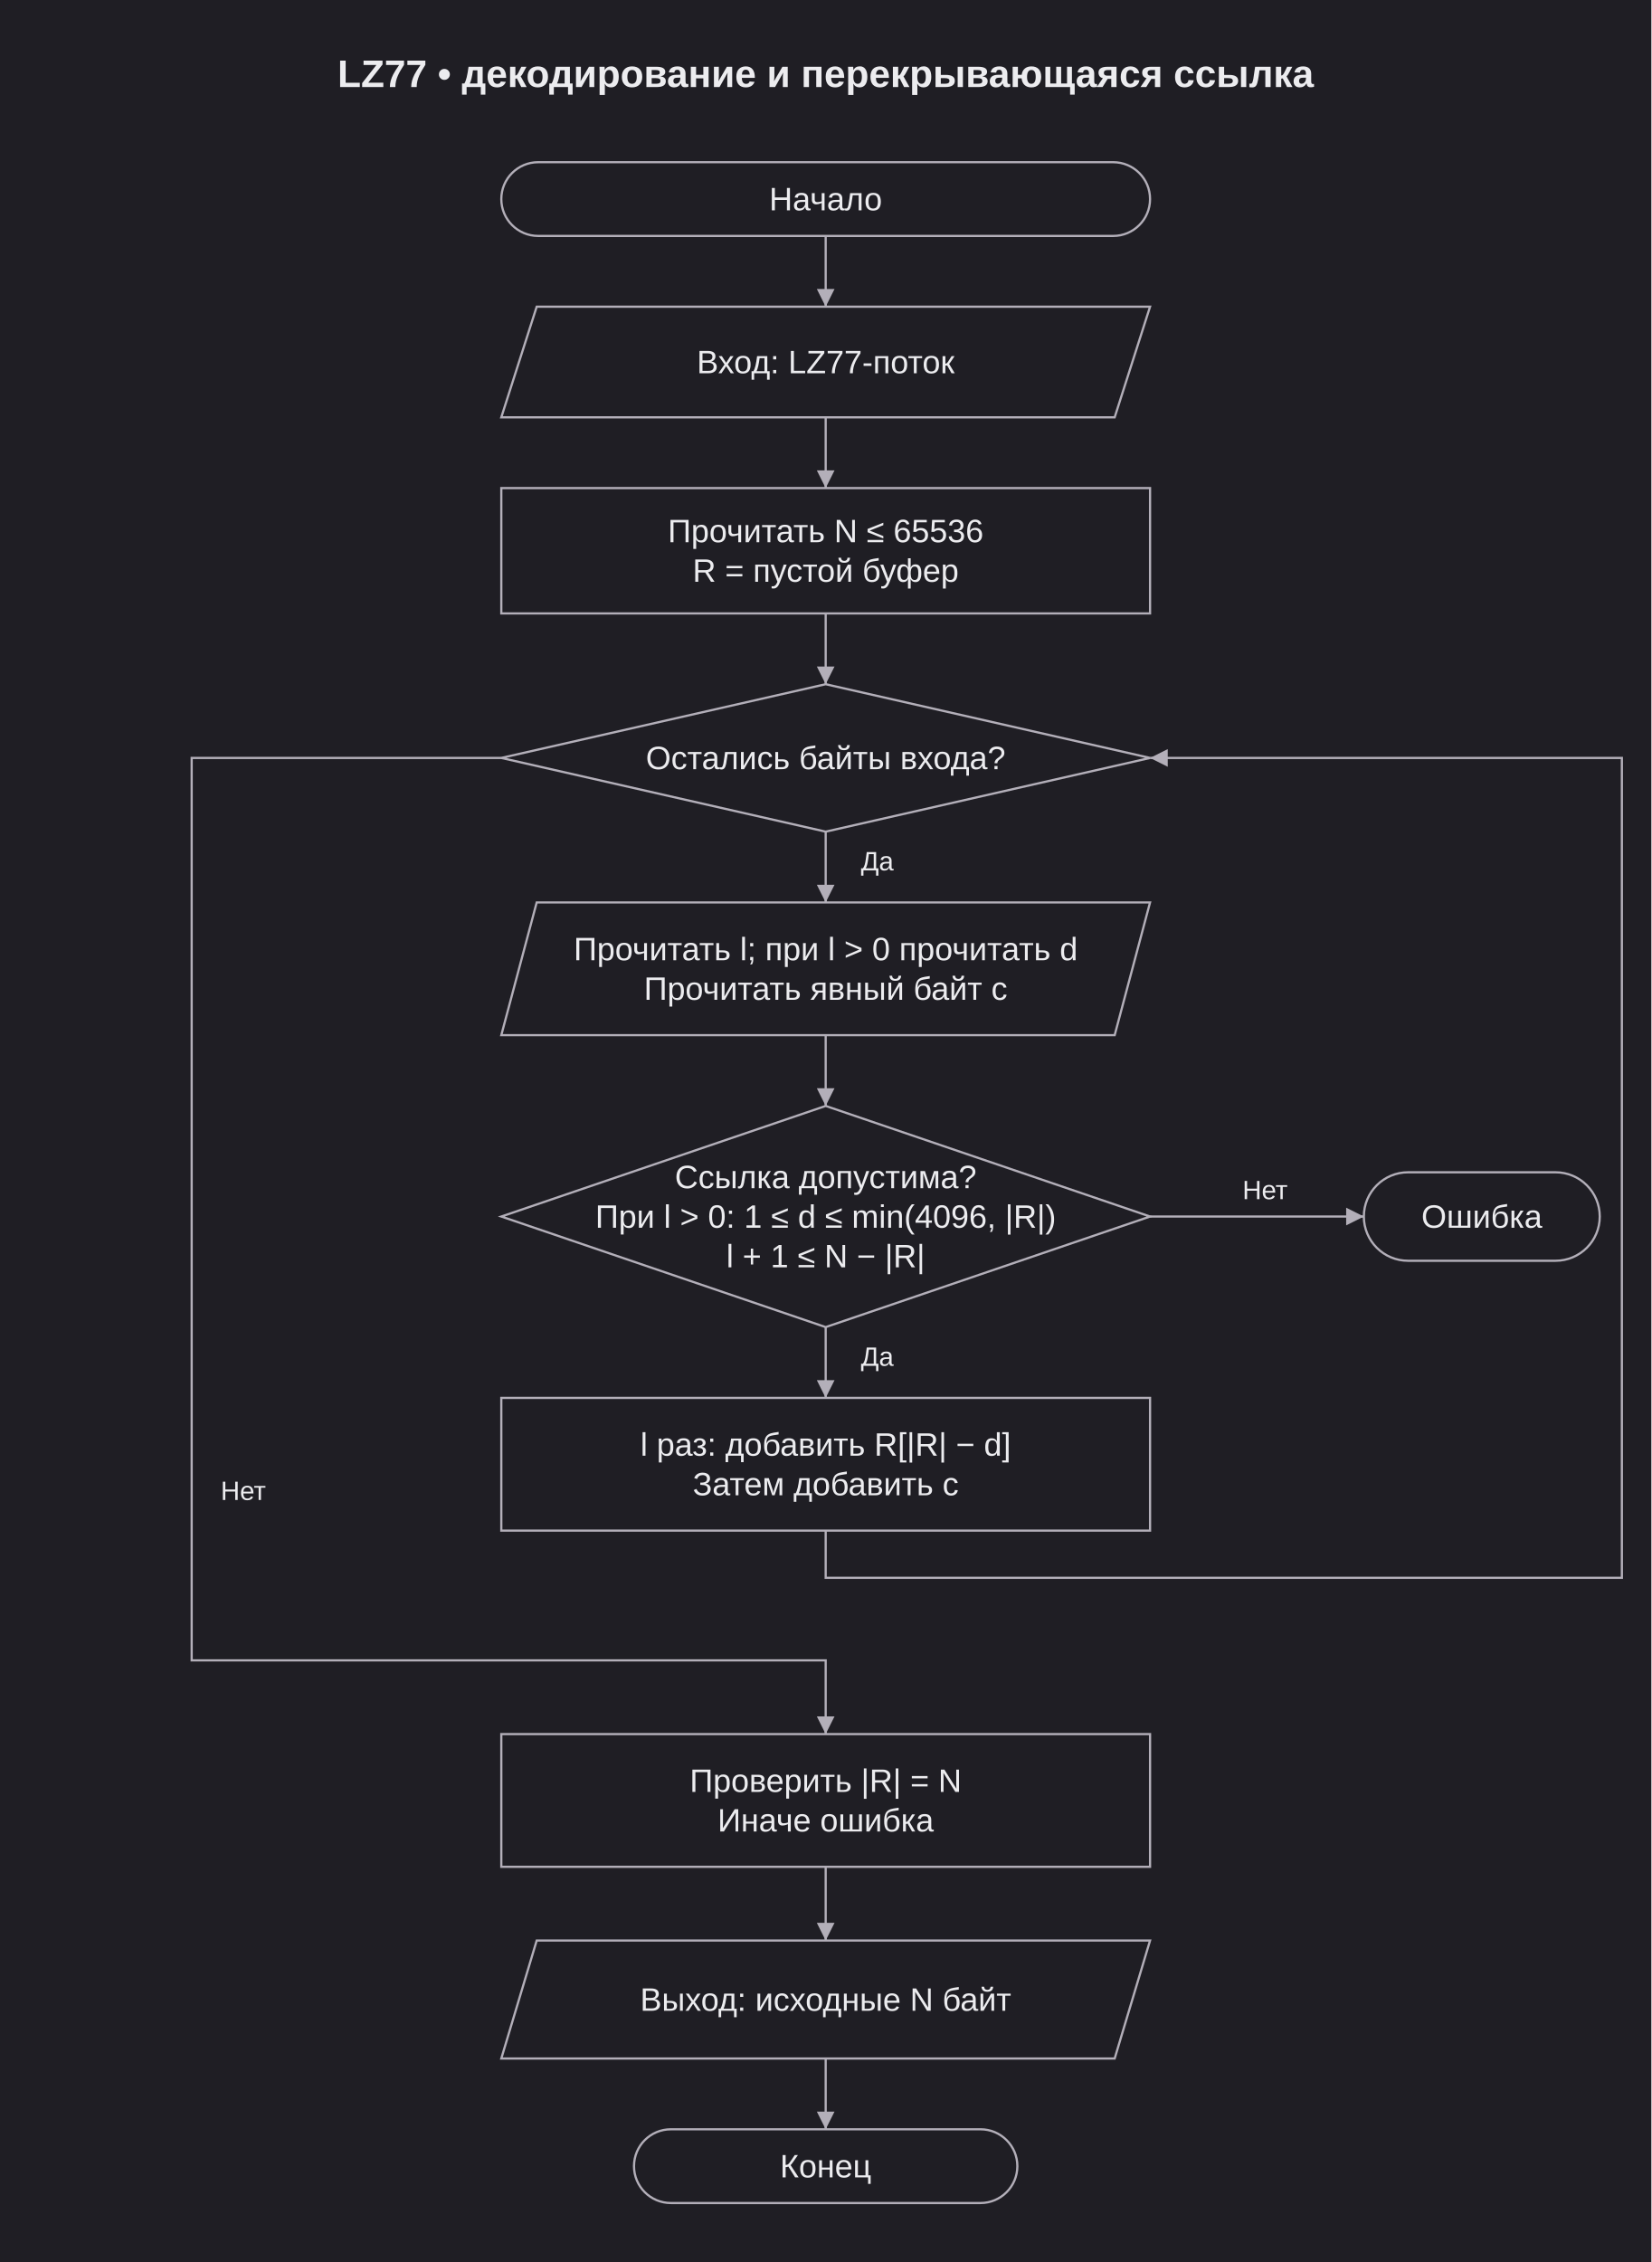
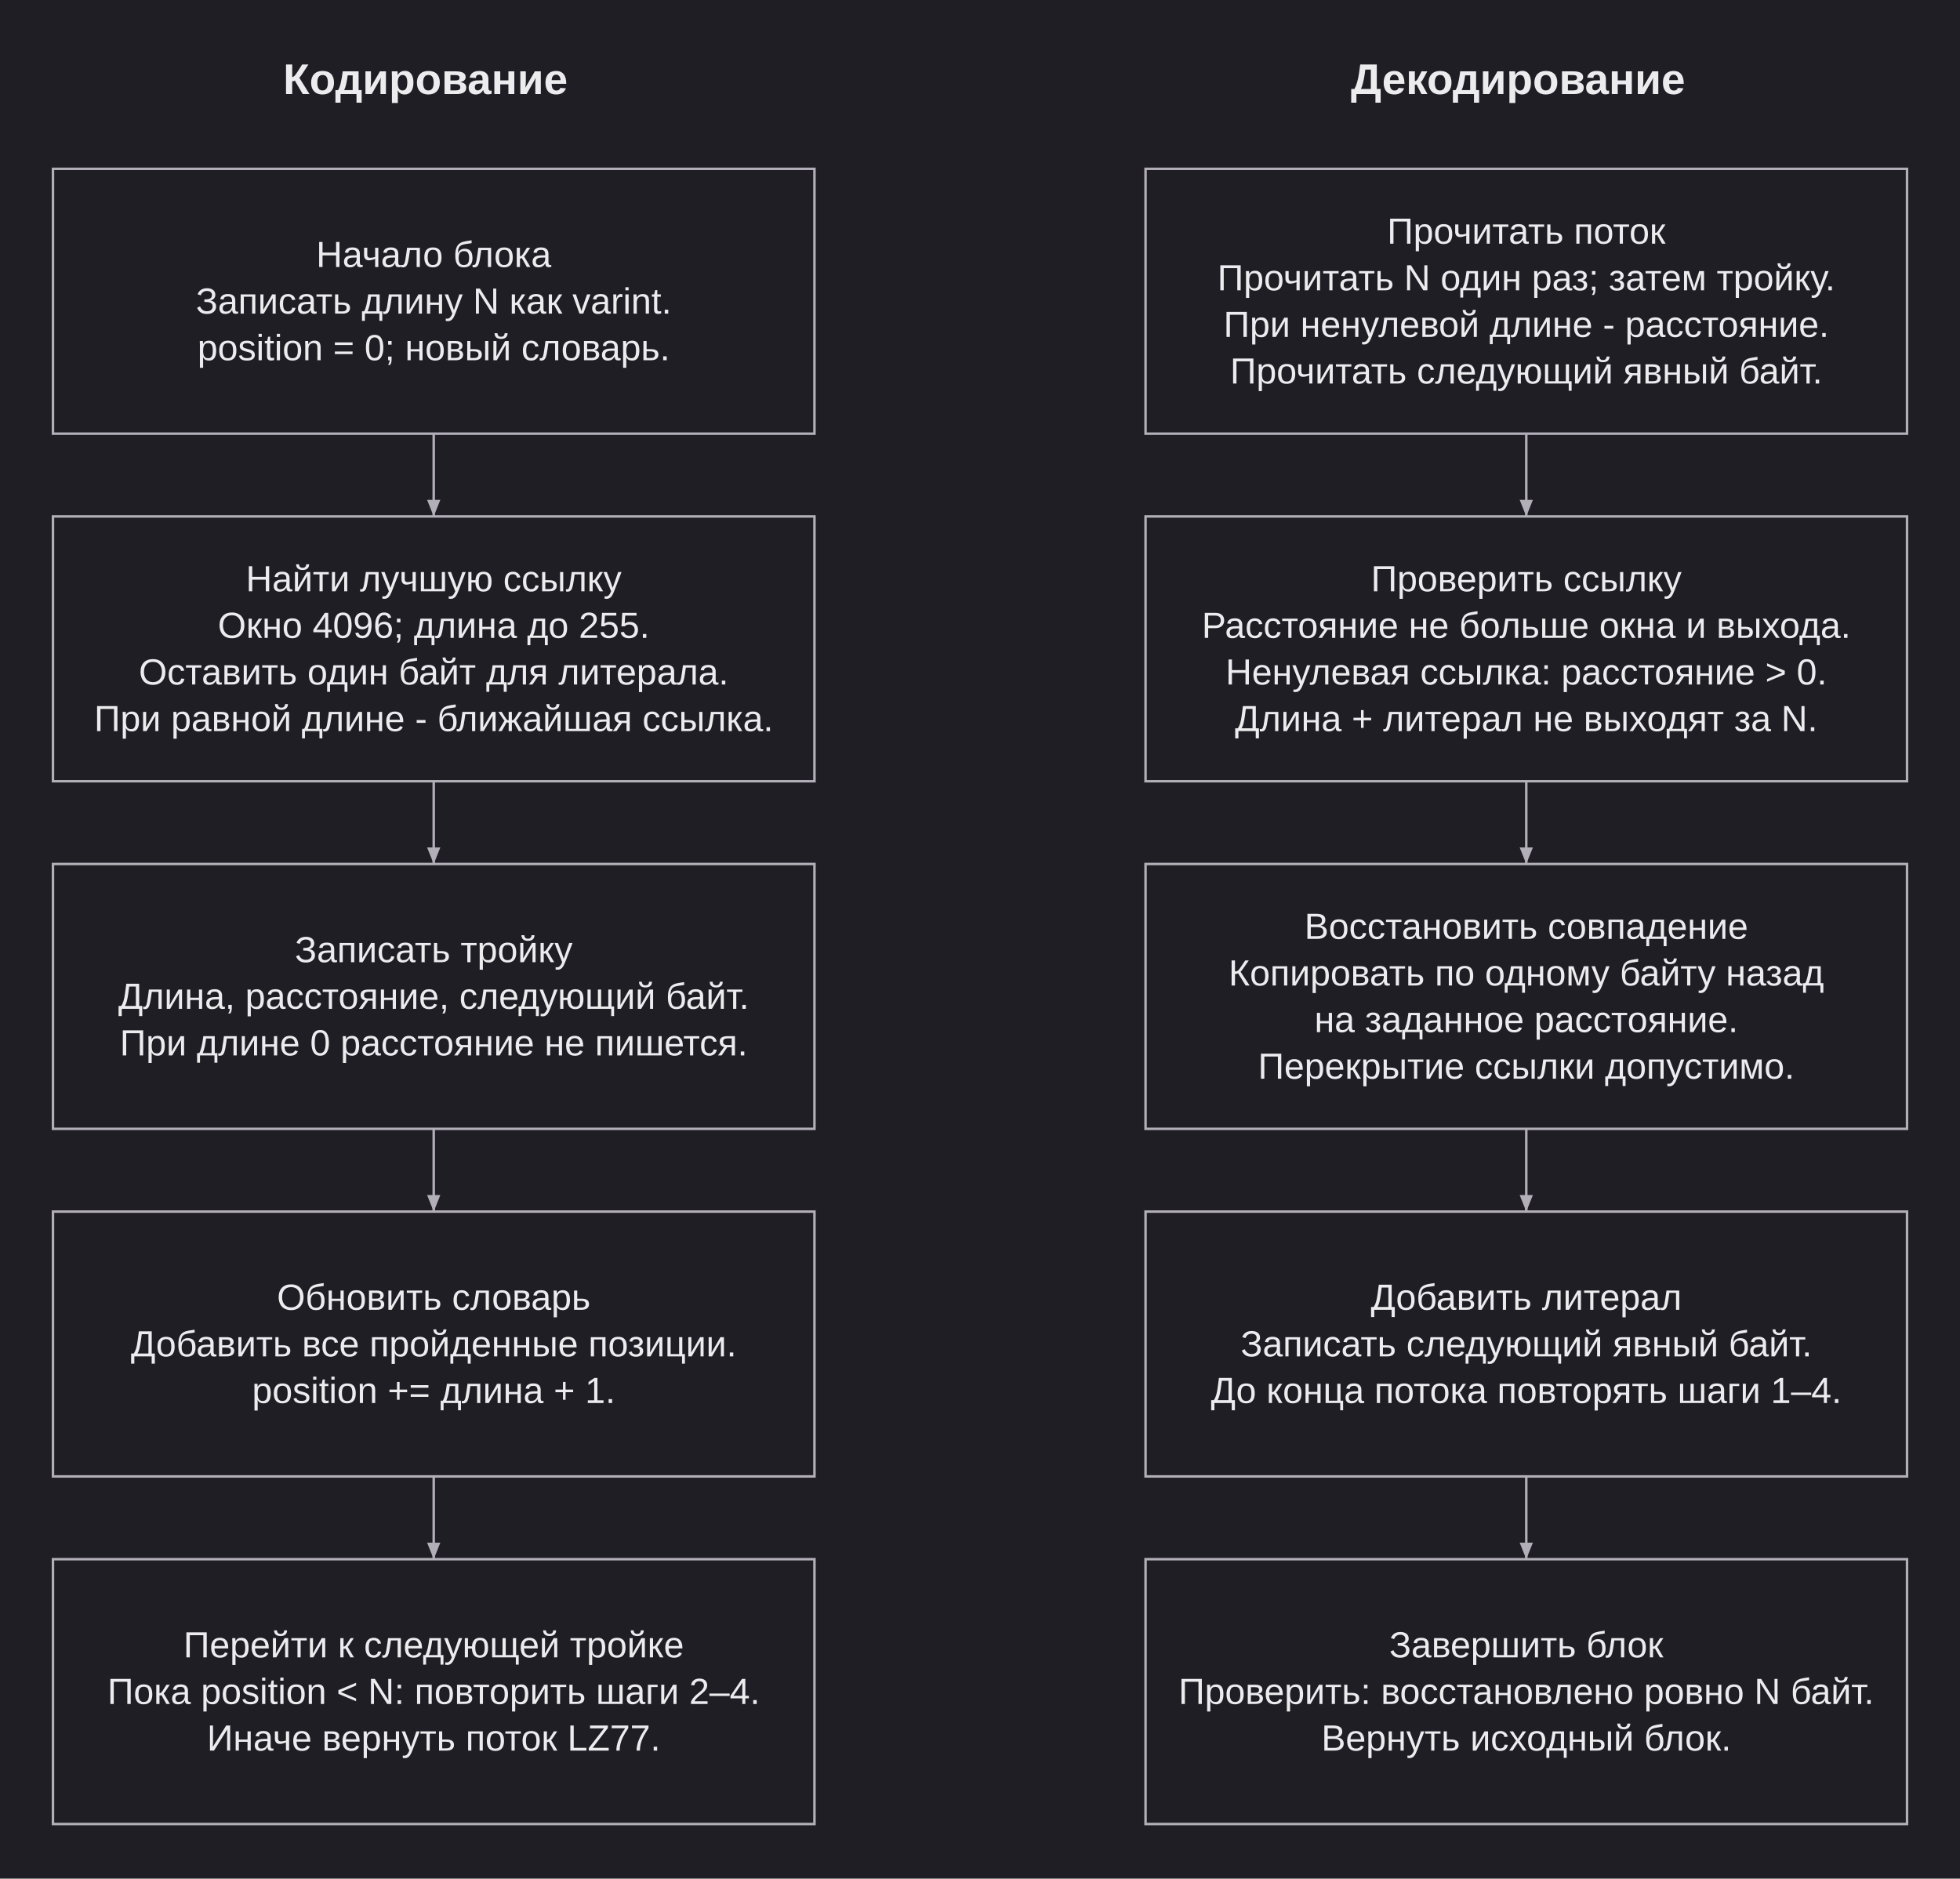
- <svg xmlns="http://www.w3.org/2000/svg" width="1120" height="1534" viewBox="0 0 1120 1534" role="img">
+ <svg xmlns="http://www.w3.org/2000/svg" width="1184" height="1135" viewBox="48 -2 1184 1135" role="img">
  <defs>
-     <marker id="arrow" viewBox="0 0 10 10" refX="10" refY="5" markerWidth="8" markerHeight="8" orient="auto-start-reverse">
-       <path d="M 0 0 L 10 5 L 0 10 Z" fill="#b3afb9" />
+     <marker id="arrow" viewBox="0 0 10 10" refX="10" refY="5" markerWidth="10" markerHeight="10" markerUnits="userSpaceOnUse" orient="auto">
+       <path d="M 0 1 L 10 5 L 0 9 Z" fill="#b3afb9" />
    </marker>
  </defs>
-   <rect width="100%" height="100%" fill="#1f1e24" />
-   <path d="M560 160 L560 208" fill="none" stroke="#b3afb9" stroke-width="1.5" marker-end="url(#arrow)" />
-   <path d="M560 283 L560 331" fill="none" stroke="#b3afb9" stroke-width="1.5" marker-end="url(#arrow)" />
-   <path d="M560 416 L560 464" fill="none" stroke="#b3afb9" stroke-width="1.5" marker-end="url(#arrow)" />
-   <path d="M560 564 L560 612" fill="none" stroke="#b3afb9" stroke-width="1.5" marker-end="url(#arrow)" />
-   <path d="M560 702 L560 750" fill="none" stroke="#b3afb9" stroke-width="1.5" marker-end="url(#arrow)" />
-   <path d="M560 900 L560 948" fill="none" stroke="#b3afb9" stroke-width="1.5" marker-end="url(#arrow)" />
-   <path d="M560 1038 L560 1070 L1100 1070 L1100 514 L780 514" fill="none" stroke="#b3afb9" stroke-width="1.5" marker-end="url(#arrow)" />
-   <path d="M780 825 L925 825" fill="none" stroke="#b3afb9" stroke-width="1.5" marker-end="url(#arrow)" />
-   <path d="M340 514 L130 514 L130 1126 L560 1126 L560 1176" fill="none" stroke="#b3afb9" stroke-width="1.5" marker-end="url(#arrow)" />
-   <path d="M560 1266 L560 1316" fill="none" stroke="#b3afb9" stroke-width="1.5" marker-end="url(#arrow)" />
-   <path d="M560 1396 L560 1444" fill="none" stroke="#b3afb9" stroke-width="1.5" marker-end="url(#arrow)" />
-   <text x="560" y="50" text-anchor="middle" dominant-baseline="central" font-family="Arial, sans-serif" font-size="26" fill="#ececef" font-weight="700">LZ77 • декодирование и перекрывающаяся ссылка</text>
-   <rect x="340" y="110" width="440" height="50" rx="25.0" fill="#1f1e24" stroke="#b3afb9" stroke-width="1.5" />
-   <text x="560" y="135" text-anchor="middle" dominant-baseline="central" font-family="Arial, sans-serif" font-size="22" fill="#ececef">Начало</text>
-   <path d="M 364 208 H 780 L 756 283 H 340 Z" fill="#1f1e24" stroke="#b3afb9" stroke-width="1.5" />
-   <text x="560" y="245.5" text-anchor="middle" dominant-baseline="central" font-family="Arial, sans-serif" font-size="22" fill="#ececef">Вход: LZ77-поток</text>
-   <rect x="340" y="331" width="440" height="85" fill="#1f1e24" stroke="#b3afb9" stroke-width="1.5" />
-   <text x="560" y="360.08" text-anchor="middle" dominant-baseline="central" font-family="Arial, sans-serif" font-size="22" fill="#ececef">Прочитать N ≤ 65536</text>
-   <text x="560" y="386.92" text-anchor="middle" dominant-baseline="central" font-family="Arial, sans-serif" font-size="22" fill="#ececef">R = пустой буфер</text>
-   <path d="M 560.0 464 L 780 514.0 L 560.0 564 L 340 514.0 Z" fill="#1f1e24" stroke="#b3afb9" stroke-width="1.5" />
-   <text x="560" y="514" text-anchor="middle" dominant-baseline="central" font-family="Arial, sans-serif" font-size="22" fill="#ececef">Остались байты входа?</text>
-   <path d="M 364 612 H 780 L 756 702 H 340 Z" fill="#1f1e24" stroke="#b3afb9" stroke-width="1.5" />
-   <text x="560" y="643.58" text-anchor="middle" dominant-baseline="central" font-family="Arial, sans-serif" font-size="22" fill="#ececef">Прочитать l; при l &gt; 0 прочитать d</text>
-   <text x="560" y="670.42" text-anchor="middle" dominant-baseline="central" font-family="Arial, sans-serif" font-size="22" fill="#ececef">Прочитать явный байт c</text>
-   <path d="M 560.0 750 L 780 825.0 L 560.0 900 L 340 825.0 Z" fill="#1f1e24" stroke="#b3afb9" stroke-width="1.5" />
-   <text x="560" y="798.16" text-anchor="middle" dominant-baseline="central" font-family="Arial, sans-serif" font-size="22" fill="#ececef">Ссылка допустима?</text>
-   <text x="560" y="825" text-anchor="middle" dominant-baseline="central" font-family="Arial, sans-serif" font-size="22" fill="#ececef">При l &gt; 0: 1 ≤ d ≤ min(4096, |R|)</text>
-   <text x="560" y="851.84" text-anchor="middle" dominant-baseline="central" font-family="Arial, sans-serif" font-size="22" fill="#ececef">l + 1 ≤ N − |R|</text>
-   <rect x="340" y="948" width="440" height="90" fill="#1f1e24" stroke="#b3afb9" stroke-width="1.5" />
-   <text x="560" y="979.58" text-anchor="middle" dominant-baseline="central" font-family="Arial, sans-serif" font-size="22" fill="#ececef">l раз: добавить R[|R| − d]</text>
-   <text x="560" y="1006.42" text-anchor="middle" dominant-baseline="central" font-family="Arial, sans-serif" font-size="22" fill="#ececef">Затем добавить c</text>
-   <rect x="925" y="795.0" width="160" height="60" rx="30.0" fill="#1f1e24" stroke="#b3afb9" stroke-width="1.5" />
-   <text x="1005" y="825" text-anchor="middle" dominant-baseline="central" font-family="Arial, sans-serif" font-size="22" fill="#ececef">Ошибка</text>
-   <text x="858" y="807" text-anchor="middle" dominant-baseline="central" font-family="Arial, sans-serif" font-size="18" fill="#ececef">Нет</text>
-   <rect x="340" y="1176" width="440" height="90" fill="#1f1e24" stroke="#b3afb9" stroke-width="1.5" />
-   <text x="560" y="1207.58" text-anchor="middle" dominant-baseline="central" font-family="Arial, sans-serif" font-size="22" fill="#ececef">Проверить |R| = N</text>
-   <text x="560" y="1234.42" text-anchor="middle" dominant-baseline="central" font-family="Arial, sans-serif" font-size="22" fill="#ececef">Иначе ошибка</text>
-   <text x="165" y="1011" text-anchor="middle" dominant-baseline="central" font-family="Arial, sans-serif" font-size="18" fill="#ececef">Нет</text>
-   <path d="M 364 1316 H 780 L 756 1396 H 340 Z" fill="#1f1e24" stroke="#b3afb9" stroke-width="1.5" />
-   <text x="560" y="1356" text-anchor="middle" dominant-baseline="central" font-family="Arial, sans-serif" font-size="22" fill="#ececef">Выход: исходные N байт</text>
-   <rect x="430" y="1444" width="260" height="50" rx="25.0" fill="#1f1e24" stroke="#b3afb9" stroke-width="1.5" />
-   <text x="560" y="1469" text-anchor="middle" dominant-baseline="central" font-family="Arial, sans-serif" font-size="22" fill="#ececef">Конец</text>
-   <text x="595" y="584" text-anchor="middle" dominant-baseline="central" font-family="Arial, sans-serif" font-size="18" fill="#ececef">Да</text>
-   <text x="595" y="920" text-anchor="middle" dominant-baseline="central" font-family="Arial, sans-serif" font-size="18" fill="#ececef">Да</text>
+   <rect id="background" x="48" y="-2" width="1184" height="1135" fill="#1f1e24" />
+   <g id="drawing">
+     <path d="M 310 260 L 310 310" fill="none" stroke="#b3afb9" stroke-width="1.5" stroke-linecap="round" stroke-linejoin="round" marker-end="url(#arrow)" data-edge-id="e0" data-source="n2" data-target="n3" />
+     <path d="M 310 470 L 310 520" fill="none" stroke="#b3afb9" stroke-width="1.5" stroke-linecap="round" stroke-linejoin="round" marker-end="url(#arrow)" data-edge-id="e1" data-source="n3" data-target="n4" />
+     <path d="M 310 680 L 310 730" fill="none" stroke="#b3afb9" stroke-width="1.5" stroke-linecap="round" stroke-linejoin="round" marker-end="url(#arrow)" data-edge-id="e2" data-source="n4" data-target="n5" />
+     <path d="M 310 890 L 310 940" fill="none" stroke="#b3afb9" stroke-width="1.5" stroke-linecap="round" stroke-linejoin="round" marker-end="url(#arrow)" data-edge-id="e3" data-source="n5" data-target="n6" />
+     <path d="M 970 260 L 970 310" fill="none" stroke="#b3afb9" stroke-width="1.5" stroke-linecap="round" stroke-linejoin="round" marker-end="url(#arrow)" data-edge-id="e4" data-source="n8" data-target="n9" />
+     <path d="M 970 470 L 970 520" fill="none" stroke="#b3afb9" stroke-width="1.5" stroke-linecap="round" stroke-linejoin="round" marker-end="url(#arrow)" data-edge-id="e5" data-source="n9" data-target="n10" />
+     <path d="M 970 680 L 970 730" fill="none" stroke="#b3afb9" stroke-width="1.5" stroke-linecap="round" stroke-linejoin="round" marker-end="url(#arrow)" data-edge-id="e6" data-source="n10" data-target="n11" />
+     <path d="M 970 890 L 970 940" fill="none" stroke="#b3afb9" stroke-width="1.5" stroke-linecap="round" stroke-linejoin="round" marker-end="url(#arrow)" data-edge-id="e7" data-source="n11" data-target="n12" />
+     <g data-vertex-id="n1">
+       <text x="305" y="54.84" text-anchor="middle" font-family="Arial" font-size="26px" fill="#ececef" font-weight="bold">Кодирование</text>
+     </g>
+     <g data-vertex-id="n2">
+       <rect x="80" y="100" width="460" height="160" rx="0" ry="0" fill="#1f1e24" stroke="#b3afb9" stroke-width="1.5" />
+       <text x="310" y="159.32" text-anchor="middle" font-family="Arial" font-size="22px" fill="#ececef">Начало блока</text>
+       <text x="310" y="187.48" text-anchor="middle" font-family="Arial" font-size="22px" fill="#ececef">Записать длину N как varint.</text>
+       <text x="310" y="215.64" text-anchor="middle" font-family="Arial" font-size="22px" fill="#ececef">position = 0; новый словарь.</text>
+     </g>
+     <g data-vertex-id="n3">
+       <rect x="80" y="310" width="460" height="160" rx="0" ry="0" fill="#1f1e24" stroke="#b3afb9" stroke-width="1.5" />
+       <text x="310" y="355.24" text-anchor="middle" font-family="Arial" font-size="22px" fill="#ececef">Найти лучшую ссылку</text>
+       <text x="310" y="383.4" text-anchor="middle" font-family="Arial" font-size="22px" fill="#ececef">Окно 4096; длина до 255.</text>
+       <text x="310" y="411.56" text-anchor="middle" font-family="Arial" font-size="22px" fill="#ececef">Оставить один байт для литерала.</text>
+       <text x="310" y="439.72" text-anchor="middle" font-family="Arial" font-size="22px" fill="#ececef">При равной длине - ближайшая ссылка.</text>
+     </g>
+     <g data-vertex-id="n4">
+       <rect x="80" y="520" width="460" height="160" rx="0" ry="0" fill="#1f1e24" stroke="#b3afb9" stroke-width="1.5" />
+       <text x="310" y="579.32" text-anchor="middle" font-family="Arial" font-size="22px" fill="#ececef">Записать тройку</text>
+       <text x="310" y="607.48" text-anchor="middle" font-family="Arial" font-size="22px" fill="#ececef">Длина, расстояние, следующий байт.</text>
+       <text x="310" y="635.64" text-anchor="middle" font-family="Arial" font-size="22px" fill="#ececef">При длине 0 расстояние не пишется.</text>
+     </g>
+     <g data-vertex-id="n5">
+       <rect x="80" y="730" width="460" height="160" rx="0" ry="0" fill="#1f1e24" stroke="#b3afb9" stroke-width="1.5" />
+       <text x="310" y="789.32" text-anchor="middle" font-family="Arial" font-size="22px" fill="#ececef">Обновить словарь</text>
+       <text x="310" y="817.48" text-anchor="middle" font-family="Arial" font-size="22px" fill="#ececef">Добавить все пройденные позиции.</text>
+       <text x="310" y="845.64" text-anchor="middle" font-family="Arial" font-size="22px" fill="#ececef">position += длина + 1.</text>
+     </g>
+     <g data-vertex-id="n6">
+       <rect x="80" y="940" width="460" height="160" rx="0" ry="0" fill="#1f1e24" stroke="#b3afb9" stroke-width="1.5" />
+       <text x="310" y="999.32" text-anchor="middle" font-family="Arial" font-size="22px" fill="#ececef">Перейти к следующей тройке</text>
+       <text x="310" y="1027.48" text-anchor="middle" font-family="Arial" font-size="22px" fill="#ececef">Пока position &lt; N: повторить шаги 2–4.</text>
+       <text x="310" y="1055.64" text-anchor="middle" font-family="Arial" font-size="22px" fill="#ececef">Иначе вернуть поток LZ77.</text>
+     </g>
+     <g data-vertex-id="n7">
+       <text x="965" y="54.84" text-anchor="middle" font-family="Arial" font-size="26px" fill="#ececef" font-weight="bold">Декодирование</text>
+     </g>
+     <g data-vertex-id="n8">
+       <rect x="740" y="100" width="460" height="160" rx="0" ry="0" fill="#1f1e24" stroke="#b3afb9" stroke-width="1.5" />
+       <text x="970" y="145.24" text-anchor="middle" font-family="Arial" font-size="22px" fill="#ececef">Прочитать поток</text>
+       <text x="970" y="173.4" text-anchor="middle" font-family="Arial" font-size="22px" fill="#ececef">Прочитать N один раз; затем тройку.</text>
+       <text x="970" y="201.56" text-anchor="middle" font-family="Arial" font-size="22px" fill="#ececef">При ненулевой длине - расстояние.</text>
+       <text x="970" y="229.72" text-anchor="middle" font-family="Arial" font-size="22px" fill="#ececef">Прочитать следующий явный байт.</text>
+     </g>
+     <g data-vertex-id="n9">
+       <rect x="740" y="310" width="460" height="160" rx="0" ry="0" fill="#1f1e24" stroke="#b3afb9" stroke-width="1.5" />
+       <text x="970" y="355.24" text-anchor="middle" font-family="Arial" font-size="22px" fill="#ececef">Проверить ссылку</text>
+       <text x="970" y="383.4" text-anchor="middle" font-family="Arial" font-size="22px" fill="#ececef">Расстояние не больше окна и выхода.</text>
+       <text x="970" y="411.56" text-anchor="middle" font-family="Arial" font-size="22px" fill="#ececef">Ненулевая ссылка: расстояние &gt; 0.</text>
+       <text x="970" y="439.72" text-anchor="middle" font-family="Arial" font-size="22px" fill="#ececef">Длина + литерал не выходят за N.</text>
+     </g>
+     <g data-vertex-id="n10">
+       <rect x="740" y="520" width="460" height="160" rx="0" ry="0" fill="#1f1e24" stroke="#b3afb9" stroke-width="1.5" />
+       <text x="970" y="565.24" text-anchor="middle" font-family="Arial" font-size="22px" fill="#ececef">Восстановить совпадение</text>
+       <text x="970" y="593.4" text-anchor="middle" font-family="Arial" font-size="22px" fill="#ececef">Копировать по одному байту назад</text>
+       <text x="970" y="621.56" text-anchor="middle" font-family="Arial" font-size="22px" fill="#ececef">на заданное расстояние.</text>
+       <text x="970" y="649.72" text-anchor="middle" font-family="Arial" font-size="22px" fill="#ececef">Перекрытие ссылки допустимо.</text>
+     </g>
+     <g data-vertex-id="n11">
+       <rect x="740" y="730" width="460" height="160" rx="0" ry="0" fill="#1f1e24" stroke="#b3afb9" stroke-width="1.5" />
+       <text x="970" y="789.32" text-anchor="middle" font-family="Arial" font-size="22px" fill="#ececef">Добавить литерал</text>
+       <text x="970" y="817.48" text-anchor="middle" font-family="Arial" font-size="22px" fill="#ececef">Записать следующий явный байт.</text>
+       <text x="970" y="845.64" text-anchor="middle" font-family="Arial" font-size="22px" fill="#ececef">До конца потока повторять шаги 1–4.</text>
+     </g>
+     <g data-vertex-id="n12">
+       <rect x="740" y="940" width="460" height="160" rx="0" ry="0" fill="#1f1e24" stroke="#b3afb9" stroke-width="1.5" />
+       <text x="970" y="999.32" text-anchor="middle" font-family="Arial" font-size="22px" fill="#ececef">Завершить блок</text>
+       <text x="970" y="1027.48" text-anchor="middle" font-family="Arial" font-size="22px" fill="#ececef">Проверить: восстановлено ровно N байт.</text>
+       <text x="970" y="1055.64" text-anchor="middle" font-family="Arial" font-size="22px" fill="#ececef">Вернуть исходный блок.</text>
+     </g>
+   </g>
</svg>
